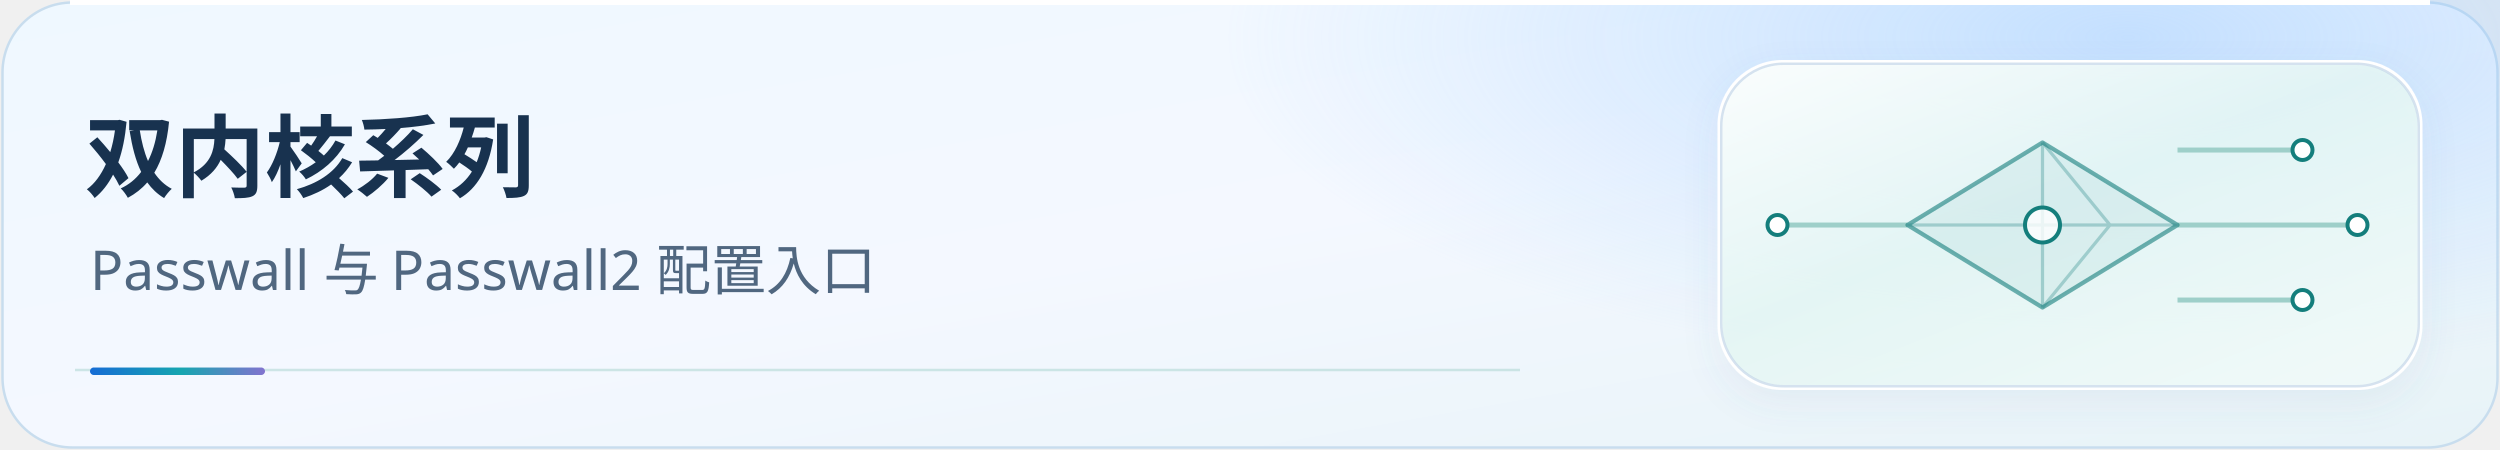
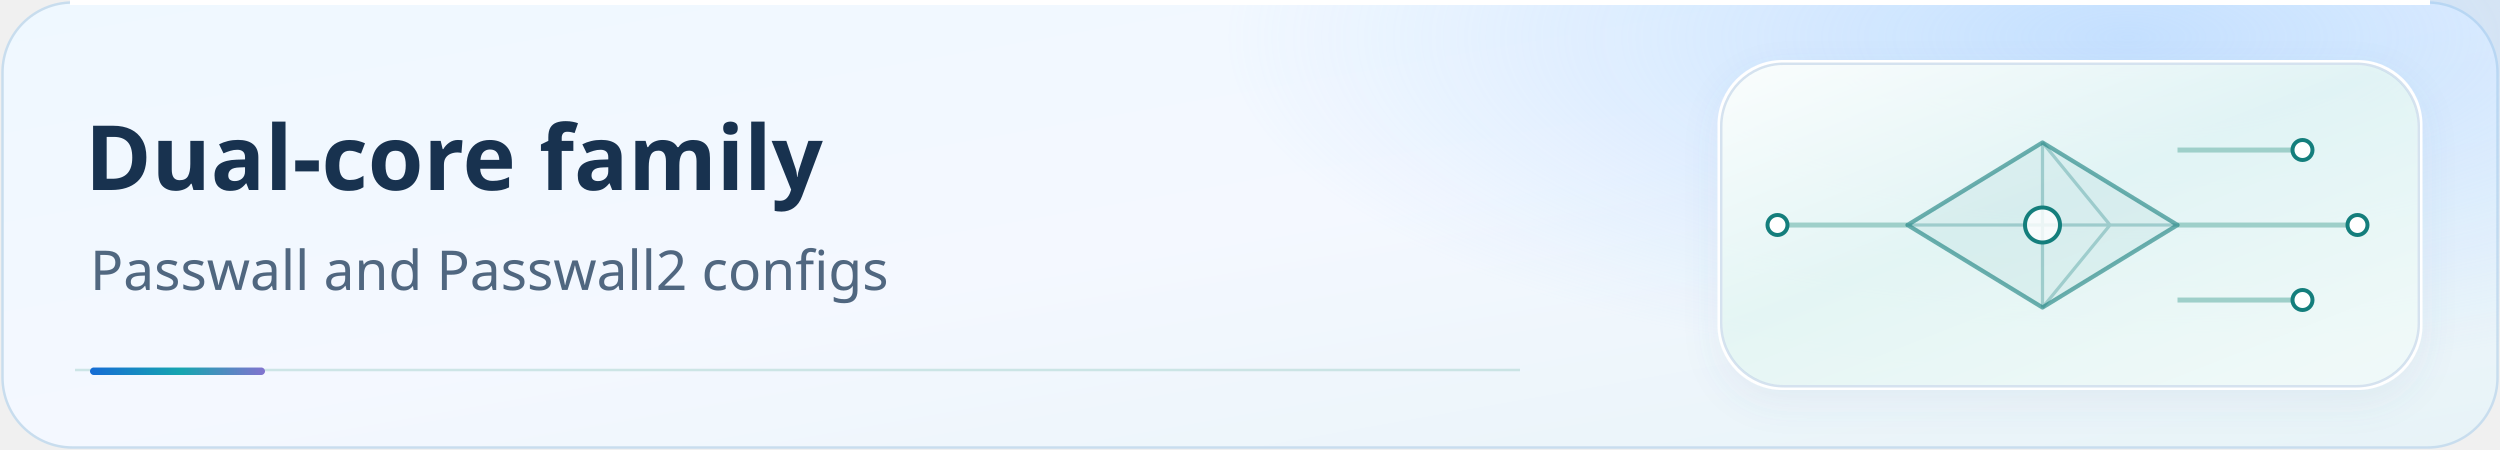
<svg xmlns="http://www.w3.org/2000/svg" width="1000" height="180" viewBox="0 0 1000 180" role="img" aria-labelledby="title desc">
  <defs>
    <linearGradient id="base" x1="0" y1="0" x2="1" y2="1">
      <stop stop-color="#eff8ff" />
      <stop offset=".5" stop-color="#f4f8ff" />
      <stop offset="1" stop-color="#e7f3f7" />
    </linearGradient>
    <linearGradient id="glass" x1="0" y1="0" x2=".85" y2="1">
      <stop stop-color="#ffffff" stop-opacity=".88" />
      <stop offset=".48" stop-color="#ffffff" stop-opacity=".25" />
      <stop offset="1" stop-color="#ffffff" stop-opacity=".57" />
    </linearGradient>
    <linearGradient id="ribbon" x1="0" x2="1">
      <stop stop-color="#166cd5" />
      <stop offset=".52" stop-color="#16a6b0" />
      <stop offset="1" stop-color="#8273cf" />
    </linearGradient>
    <radialGradient id="aura">
      <stop stop-color="#95c8ff" stop-opacity=".5" />
      <stop offset="1" stop-color="#95c8ff" stop-opacity="0" />
    </radialGradient>
    <filter id="shadow" x="-10%" y="-15%" width="120%" height="140%">
      <feDropShadow dx="0" dy="5" stdDeviation="7" flood-color="#51739b" flood-opacity=".09" />
    </filter>
    <marker id="arrow" viewBox="0 0 8 8" refX="7" refY="4" markerWidth="7" markerHeight="7" orient="auto-start-reverse">
      <path d="M1 1L7 4L1 7" fill="none" stroke="#6384ac" stroke-width="1.5" stroke-linecap="round" stroke-linejoin="round" />
    </marker>
  </defs>
  <g font-family="'Segoe UI','PingFang SC','Microsoft YaHei',sans-serif">
    <rect x="1" y="1" width="998" height="178" rx="28" fill="url(#base)" stroke="#c8ddee" />
    <ellipse cx="850" cy="15" rx="360" ry="135" fill="url(#aura)" />
    <path d="M28 1H972" stroke="#ffffff" stroke-width="2" />
    <path d="M30 148H608" stroke="#9ecfc9" stroke-opacity=".45" />
    <rect x="688" y="25" width="280" height="130" rx="25" fill="#d9f2ef" fill-opacity=".8" stroke="#ffffff" stroke-width="2" filter="url(#shadow)" />
    <rect x="688.5" y="25.5" width="279" height="129" rx="25" fill="url(#glass)" stroke="#a8c2dd" stroke-opacity=".48" />
    <g transform="translate(711 40) scale(1)" fill="none" stroke-linejoin="round">
      <path d="M0 50H52M160 20H210M160 50H232M160 80H210" stroke="#9ecfc9" stroke-width="2" />
      <path d="M52 50L106 17L160 50L106 83Z" fill="#147e7c" fill-opacity=".06" stroke="#147e7c" stroke-opacity=".6" stroke-width="1.7" />
      <path d="M106 17V83M52 50H160M106 17L133 50L106 83" stroke="#147e7c" stroke-opacity=".3" stroke-width="1.3" />
      <circle cx="106" cy="50" r="7" fill="#ffffff" fill-opacity=".8" stroke="#147e7c" stroke-width="1.6" />
      <g fill="#ffffff" stroke="#147e7c" stroke-width="1.6">
        <circle cx="0" cy="50" r="4" />
        <circle cx="210" cy="20" r="4" />
        <circle cx="232" cy="50" r="4" />
        <circle cx="210" cy="80" r="4" />
      </g>
    </g>
-     <text x="34" y="76" font-size="36" font-weight="650" fill="#18324f">双内核系列</text>
-     <text x="36" y="116" font-size="22" font-weight="400" fill="#506780">Passwall 与 Passwall2 配置入口</text>
+     <text x="34" y="76" font-size="36" font-weight="650" fill="#18324f">Dual-core family</text>
+     <text x="36" y="116" font-size="22" font-weight="400" fill="#506780">Passwall and Passwall2 configs</text>
    <rect x="36" y="147" width="70" height="3" rx="1.5" fill="url(#ribbon)" />
  </g>
</svg>
